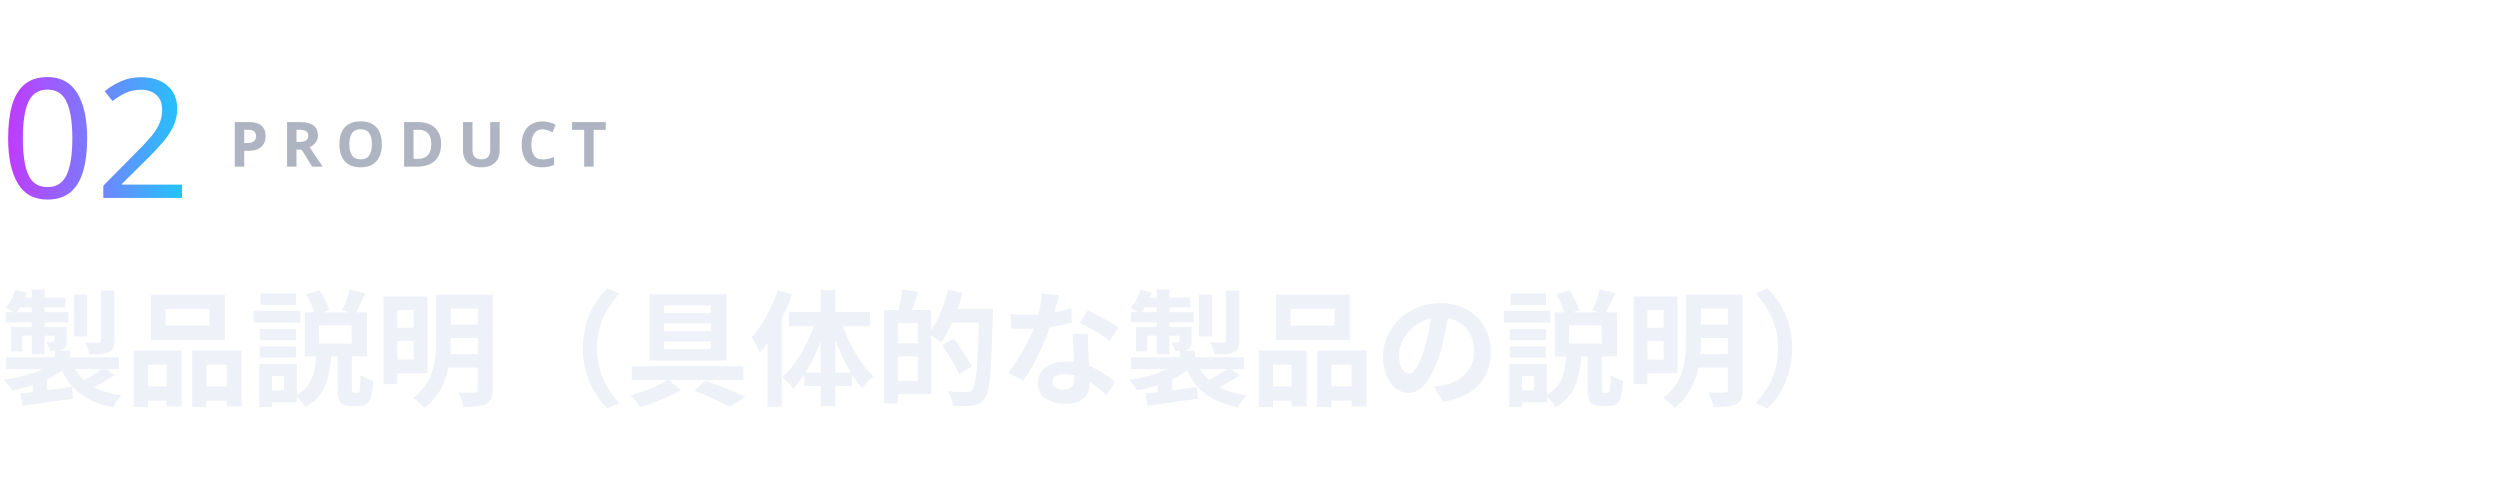
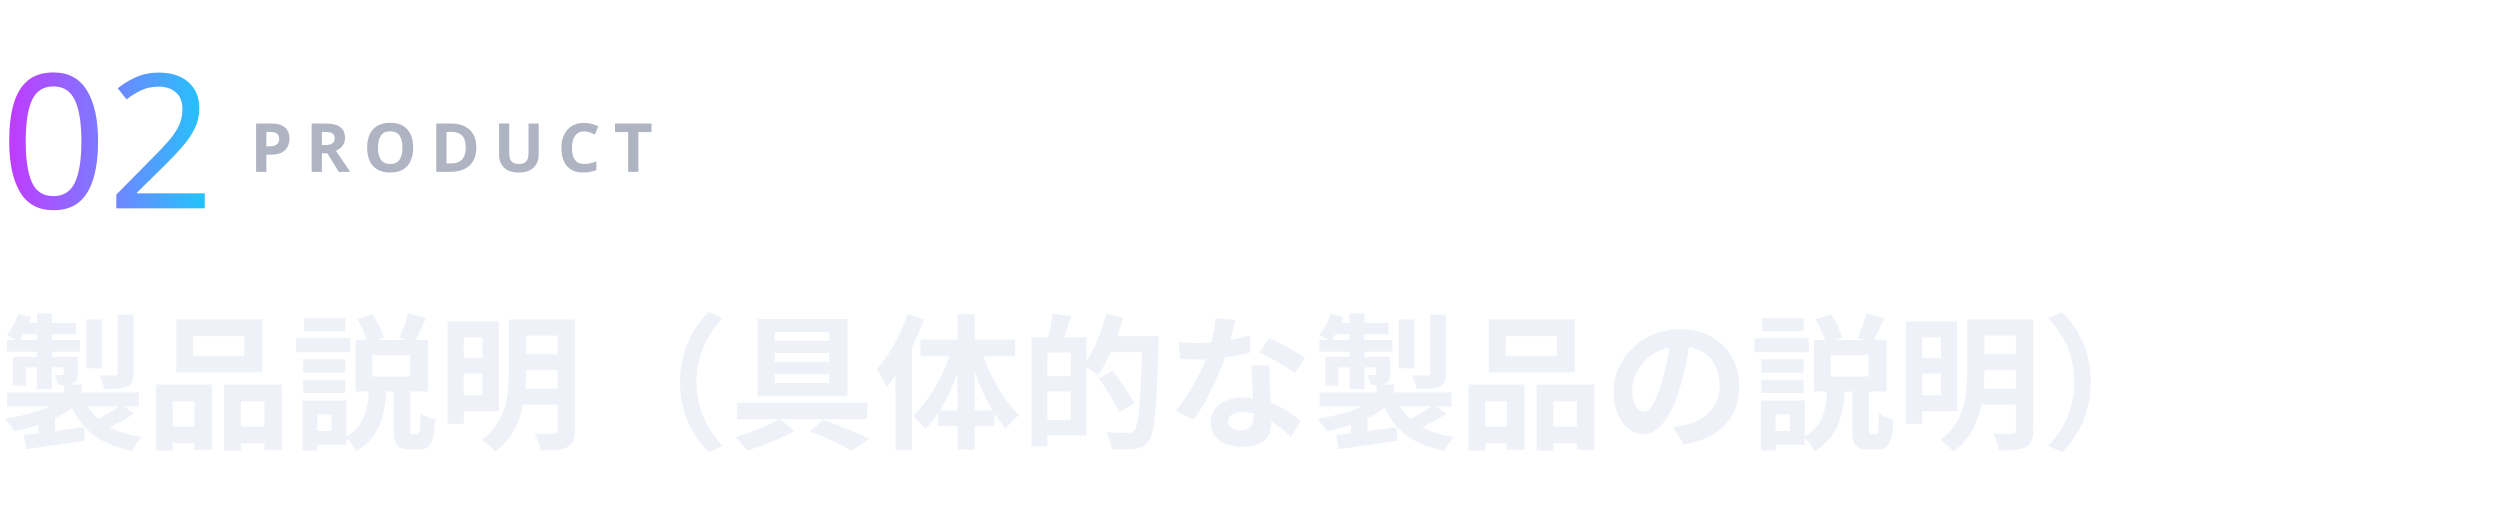
- <svg xmlns="http://www.w3.org/2000/svg" viewBox="0 0 480 92" width="480" height="92" role="img">
+ <svg xmlns="http://www.w3.org/2000/svg" viewBox="0 0 480 102" width="480" height="102" role="img">
  <defs>
    <filter id="glow" x="-30%" y="-30%" width="160%" height="160%">
      <feGaussianBlur stdDeviation="1.6" result="b" />
      <feMerge>
        <feMergeNode in="b" />
        <feMergeNode in="SourceGraphic" />
      </feMerge>
    </filter>
    <linearGradient id="brand" x1="0" y1="0" x2="1" y2="0">
      <stop offset="0" stop-color="#C03BFF" />
      <stop offset=".55" stop-color="#6F86FF" />
      <stop offset="1" stop-color="#22C4FA" />
    </linearGradient>
    <linearGradient id="bg" x1="0" y1="0" x2="1" y2="1">
      <stop offset="0" stop-color="#141827" />
      <stop offset="1" stop-color="#231B35" />
    </linearGradient>
    <style>
.jp{font-family:'Hiragino Sans','Hiragino Kaku Gothic ProN','Yu Gothic UI','Yu Gothic','Meiryo','Noto Sans JP','Noto Sans CJK JP',sans-serif}
.disp{font-family:Impact,Haettenschweiler,'Anton','Arial Narrow Bold','Arial Black',sans-serif}
.gh{font-family:-apple-system,BlinkMacSystemFont,'Segoe UI','Noto Sans',Helvetica,Arial,sans-serif}
.rnd{font-family:RcRounded,'Hiragino Maru Gothic ProN','Yu Gothic UI','Noto Sans JP',sans-serif}
.hand{font-family:RcHand,'Hiragino Maru Gothic ProN','Yu Gothic UI','Noto Sans JP',sans-serif}
.mono{font-family:ui-monospace,SFMono-Regular,'Cascadia Mono',Consolas,'Liberation Mono',monospace}

@keyframes bob{0%,100%{transform:translateY(0)}50%{transform:translateY(-5px)}}
@keyframes blink{0%,90%,100%{transform:scaleY(1)}94%{transform:scaleY(.12)}}
@keyframes flow{to{stroke-dashoffset:-28}}
@keyframes pulse{0%,100%{opacity:.55}50%{opacity:1}}
.bob{animation:bob 2.6s ease-in-out infinite}
.eyes{transform-box:fill-box;transform-origin:center;animation:blink 4.8s infinite}
.flow{stroke-dasharray:6 8;animation:flow 1.1s linear infinite}
.pulse{animation:pulse 2.4s ease-in-out infinite}
@media (prefers-reduced-motion:reduce){.bob,.eyes,.flow,.pulse{animation:none}}
</style>
  </defs>
-   <text x="0" y="38" class="disp" font-size="32" font-weight="400" fill="url(#brand)" text-anchor="start" textLength="34" lengthAdjust="spacingAndGlyphs">02</text>
-   <text x="44" y="32" class="gh" font-size="12" font-weight="600" fill="#AEB4C2" text-anchor="start" letter-spacing="2.5">PRODUCT</text>
-   <text x="0" y="76" class="gh" font-size="24" font-weight="600" fill="#EEF1F7" text-anchor="start">製品説明（具体的な製品の説明）</text>
+   <text x="0" y="40" class="disp" font-size="36" font-weight="400" fill="url(#brand)" text-anchor="start" textLength="38" lengthAdjust="spacingAndGlyphs">02</text>
+   <text x="48" y="33" class="gh" font-size="13" font-weight="600" fill="#AEB4C2" text-anchor="start" letter-spacing="2.5">PRODUCT</text>
+   <text x="0" y="84" class="gh" font-size="28" font-weight="600" fill="#EEF1F7" text-anchor="start">製品説明（具体的な製品の説明）</text>
</svg>
